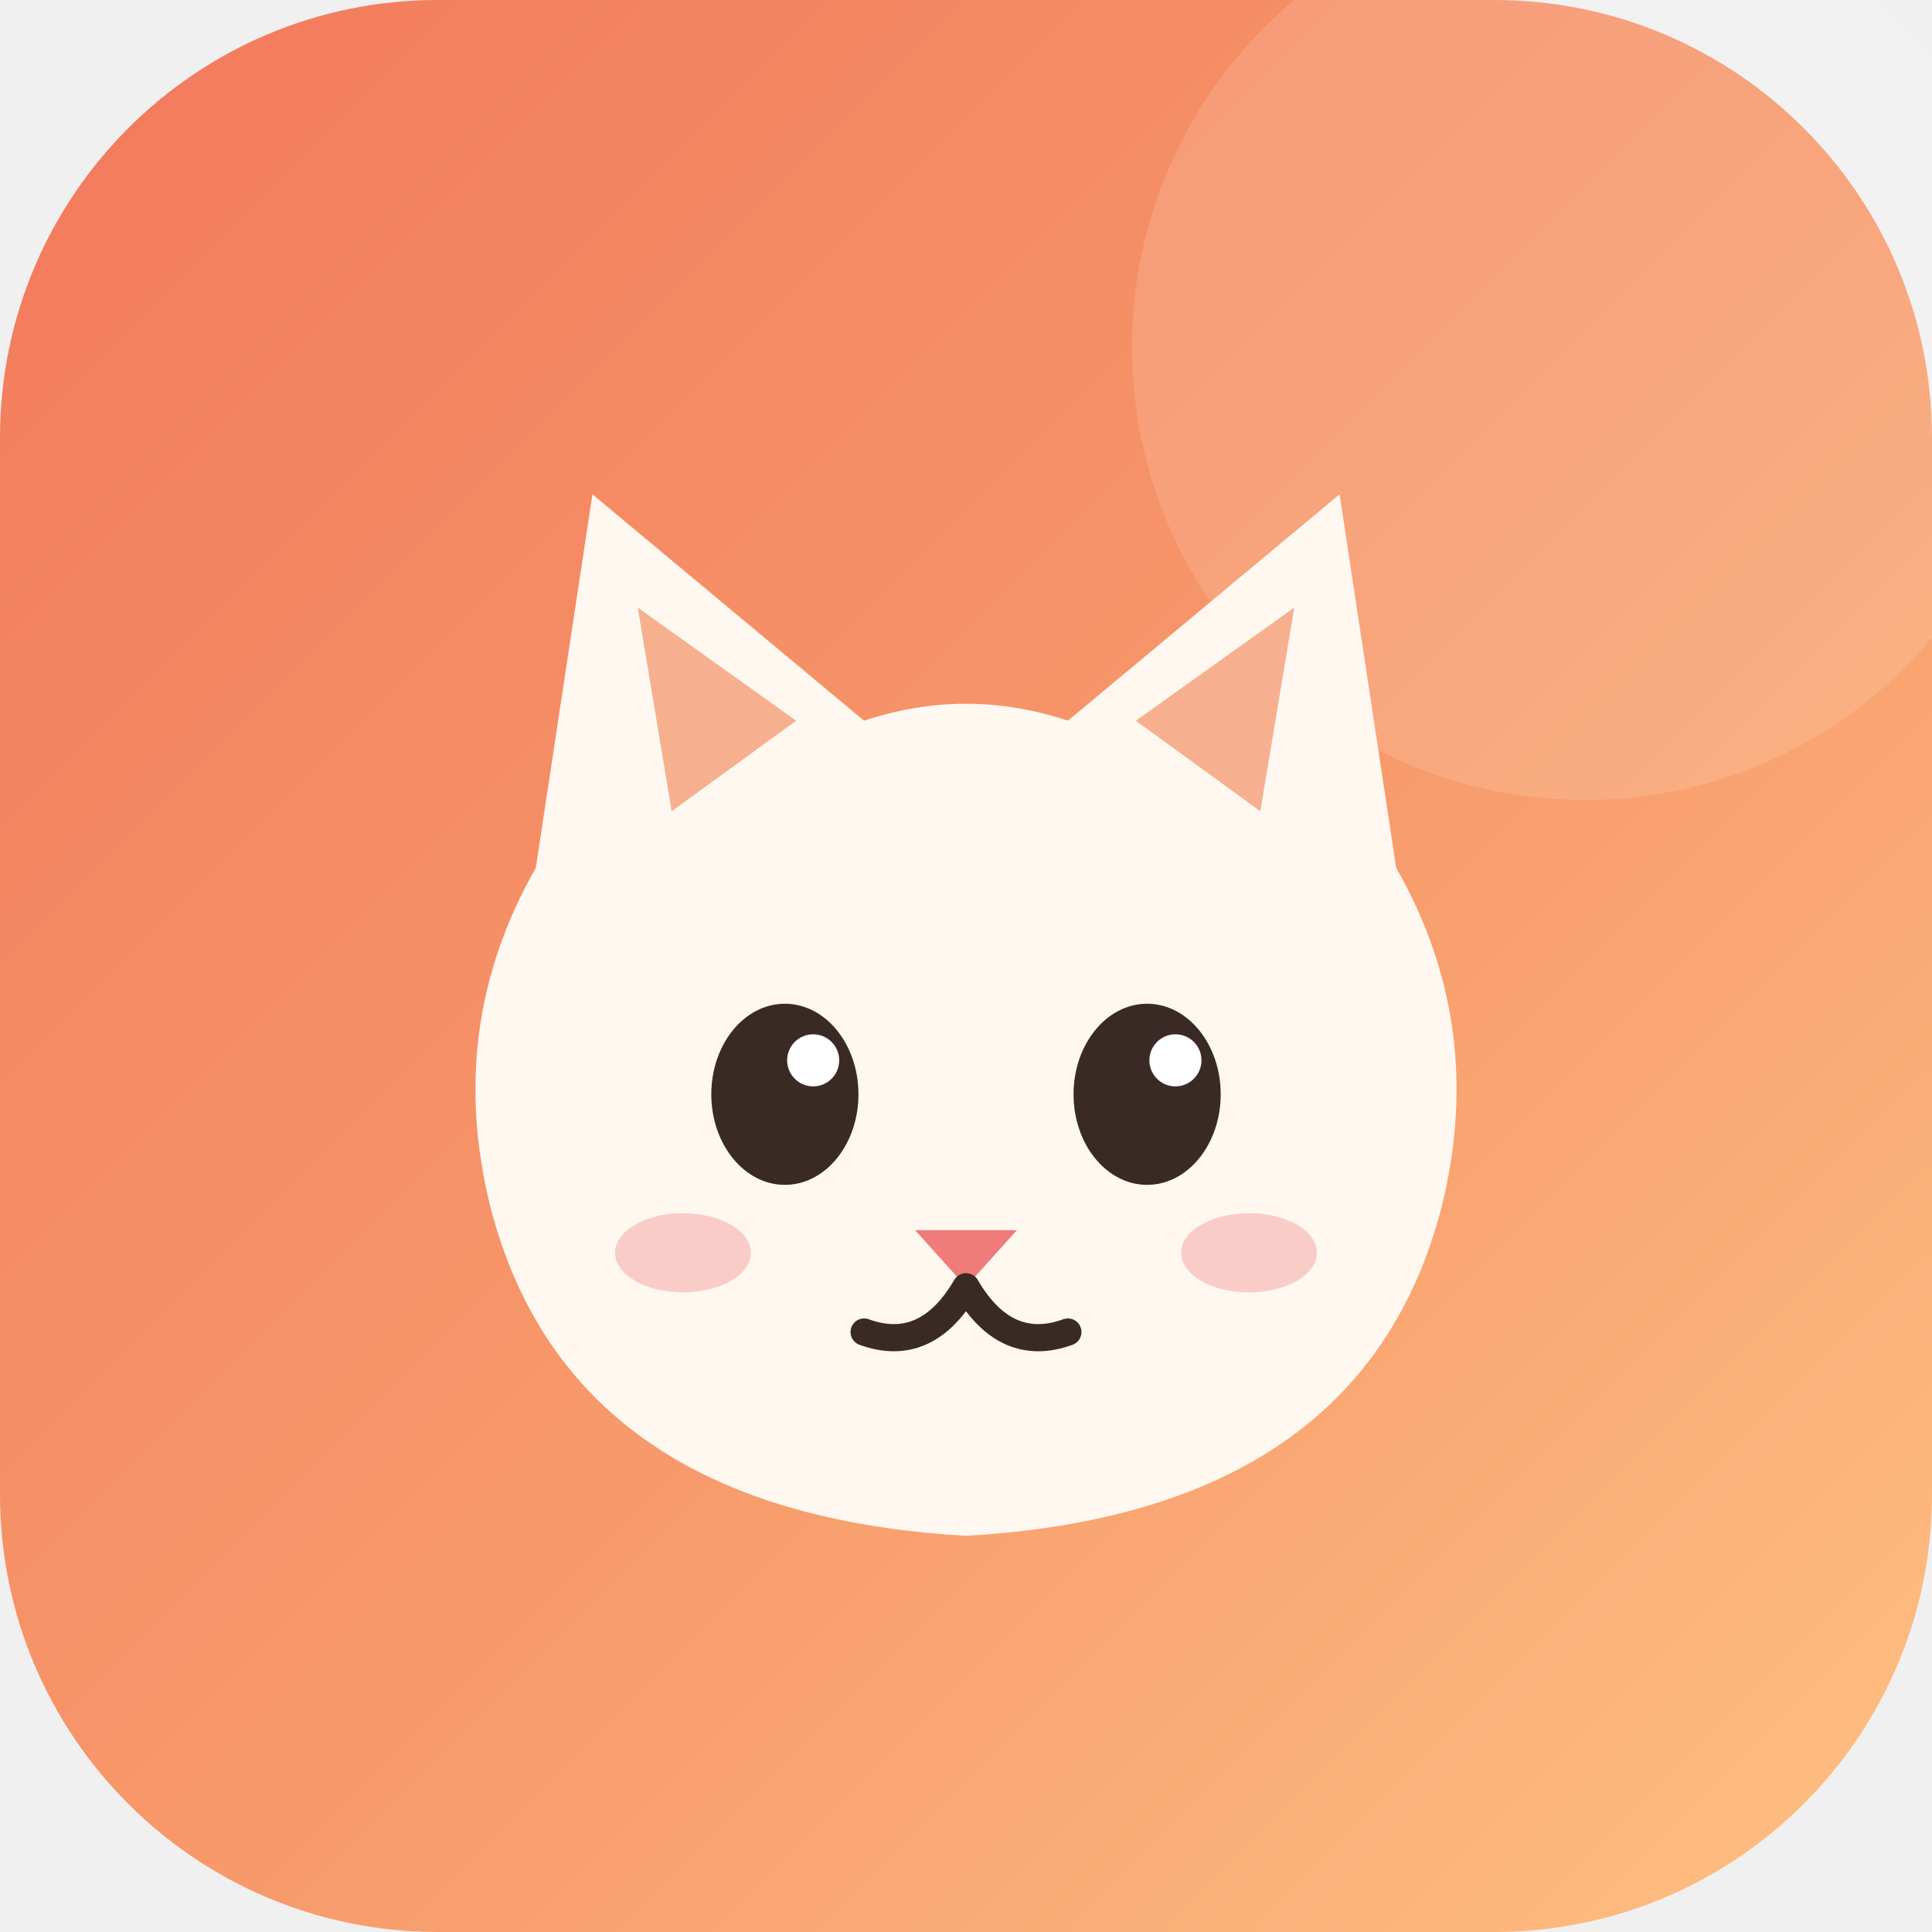
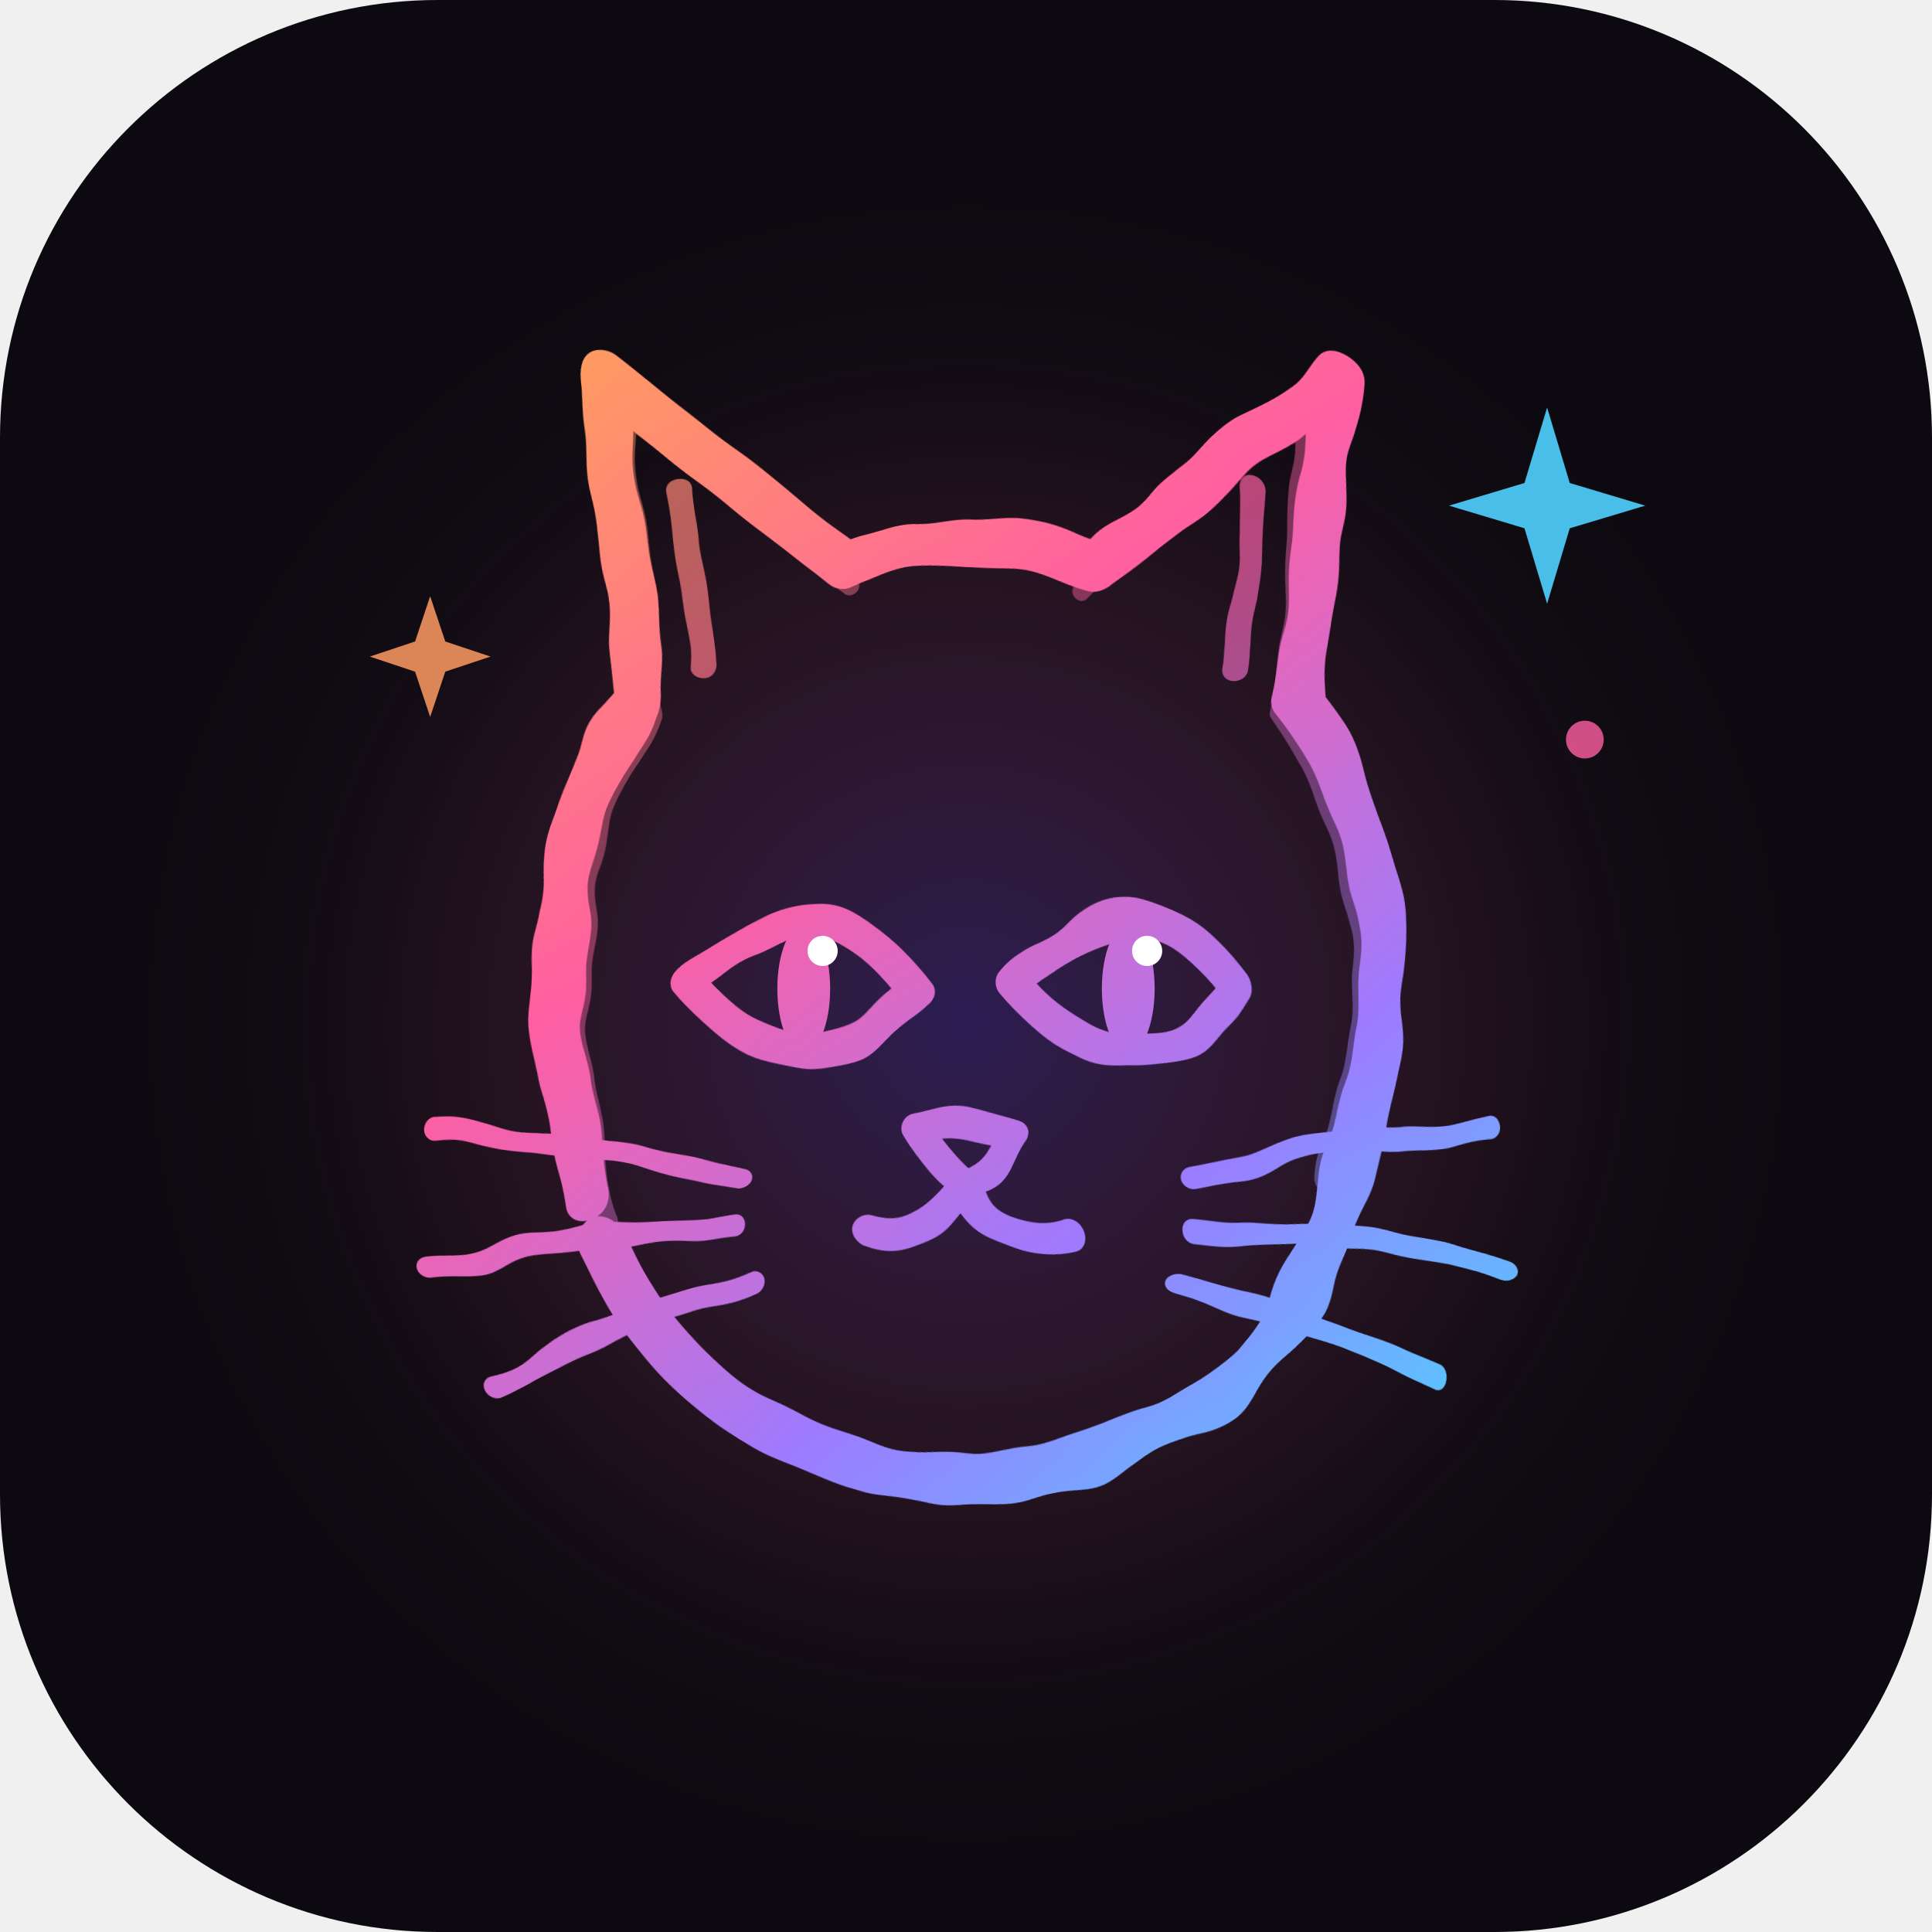
<svg xmlns="http://www.w3.org/2000/svg" viewBox="0 0 512 512">
  <defs>
-     <linearGradient id="bg" x1="0" y1="0" x2="1" y2="1">
-       <stop offset="0" stop-color="#F2785C" />
-       <stop offset=".55" stop-color="#F79A6B" />
-       <stop offset="1" stop-color="#FFC183" />
+     <linearGradient id="ink" gradientUnits="userSpaceOnUse" x1="150" y1="100" x2="380" y2="400">
+       <stop offset="0" stop-color="#FF9A62" />
+       <stop offset="0.35" stop-color="#FF5FA2" />
+       <stop offset="0.7" stop-color="#9D7BFF" />
+       <stop offset="1" stop-color="#4FD1FF" />
    </linearGradient>
+     <radialGradient id="glow" cx="0.5" cy="0.52" r="0.5">
+       <stop offset="0" stop-color="#7B4DFF" stop-opacity=".28" />
+       <stop offset="0.6" stop-color="#FF5FA2" stop-opacity=".08" />
+       <stop offset="1" stop-color="#000" stop-opacity="0" />
+     </radialGradient>
+     <filter id="hand" x="-10%" y="-10%" width="120%" height="120%">
+       <feTurbulence type="fractalNoise" baseFrequency="0.035" numOctaves="2" seed="7" />
+       <feDisplacementMap in="SourceGraphic" scale="7" />
+     </filter>
  </defs>
-   <rect width="512" height="512" rx="116" fill="url(#bg)" />
-   <circle cx="420" cy="92" r="120" fill="#fff" opacity=".13" />
-   <g transform="translate(76 92) scale(3)">
-     <path d="M22 46 L27 13 L51 33 Q60 30 69 33 L93 13 L98 46 Q106 60 102 76 Q95 103 60 105 Q25 103 18 76 Q14 60 22 46Z" fill="#FFF8F1" />
-     <path d="M31 23 L34 41 L45 33Z M89 23 L86 41 L75 33Z" fill="#F7B08F" />
-     <ellipse cx="44" cy="66" rx="6.5" ry="8" fill="#3A2A25" />
-     <ellipse cx="76" cy="66" rx="6.5" ry="8" fill="#3A2A25" />
-     <circle cx="46.5" cy="63" r="2.3" fill="#fff" />
-     <circle cx="78.5" cy="63" r="2.3" fill="#fff" />
-     <path d="M55.5 78 h9 l-4.5 5z" fill="#F07B7B" />
-     <path d="M60 83 q-3.5 6 -9 4 M60 83 q3.5 6 9 4" stroke="#3A2A25" stroke-width="2.4" fill="none" stroke-linecap="round" />
-     <ellipse cx="35" cy="80" rx="6" ry="3.5" fill="#F07B7B" opacity=".35" />
-     <ellipse cx="85" cy="80" rx="6" ry="3.5" fill="#F07B7B" opacity=".35" />
+   <rect id="bg" width="512" height="512" rx="116" fill="#0C0A10" />
+   <circle cx="256" cy="262" r="230" fill="url(#glow)" />
+   <g id="cat" transform="translate(0 0)">
+     <g fill="none" stroke="url(#ink)" stroke-linecap="round" stroke-linejoin="round" filter="url(#hand)">
+       <path d="M156 318 C140 262 148 214 170 186 L160 100 L224 150 C246 142 268 142 290 150 L354 100 L344 186 C366 214 372 262 358 312 C344 362 304 392 256 392 C214 392 176 368 160 330" stroke-width="13" />
+       <path d="M162 324 C146 268 152 220 174 190 L166 110 L226 156 M286 156 L346 110 L340 190 C360 220 366 266 352 314" stroke-width="5" opacity=".45" />
+       <path d="M180 130 L186 176 M332 130 L326 176" stroke-width="7" opacity=".7" />
+       <path d="M184 262 Q213 224 242 262 Q213 296 184 262 Z" stroke-width="9" />
+       <path d="M270 262 Q299 224 328 262 Q299 296 270 262 Z" stroke-width="9" />
+       <path d="M244 300 Q256 296 268 300 Q262 310 256 314 Q250 310 244 300 Z" stroke-width="8" />
+       <path d="M256 314 Q250 332 230 326 M256 314 Q262 332 282 326" stroke-width="8" />
+       <path d="M196 312 Q160 302 116 300 M196 326 Q156 326 114 336 M200 340 Q166 348 130 366" stroke-width="6" />
+       <path d="M316 312 Q352 302 396 300 M316 326 Q356 326 398 336 M312 340 Q346 348 382 366" stroke-width="6" />
+     </g>
+     <ellipse cx="213" cy="262" rx="7" ry="17" fill="url(#ink)" />
+     <ellipse cx="299" cy="262" rx="7" ry="17" fill="url(#ink)" />
+     <circle cx="218" cy="252" r="4" fill="#fff" />
+     <circle cx="304" cy="252" r="4" fill="#fff" />
+     <path d="M404 128 l6 -20 l6 20 l20 6 l-20 6 l-6 20 l-6 -20 l-20 -6 Z" fill="#4FD1FF" opacity=".9" />
+     <path d="M110 170 l4 -12 l4 12 l12 4 l-12 4 l-4 12 l-4 -12 l-12 -4 Z" fill="#FF9A62" opacity=".85" />
+     <circle cx="420" cy="196" r="5" fill="#FF5FA2" opacity=".8" />
  </g>
</svg>
